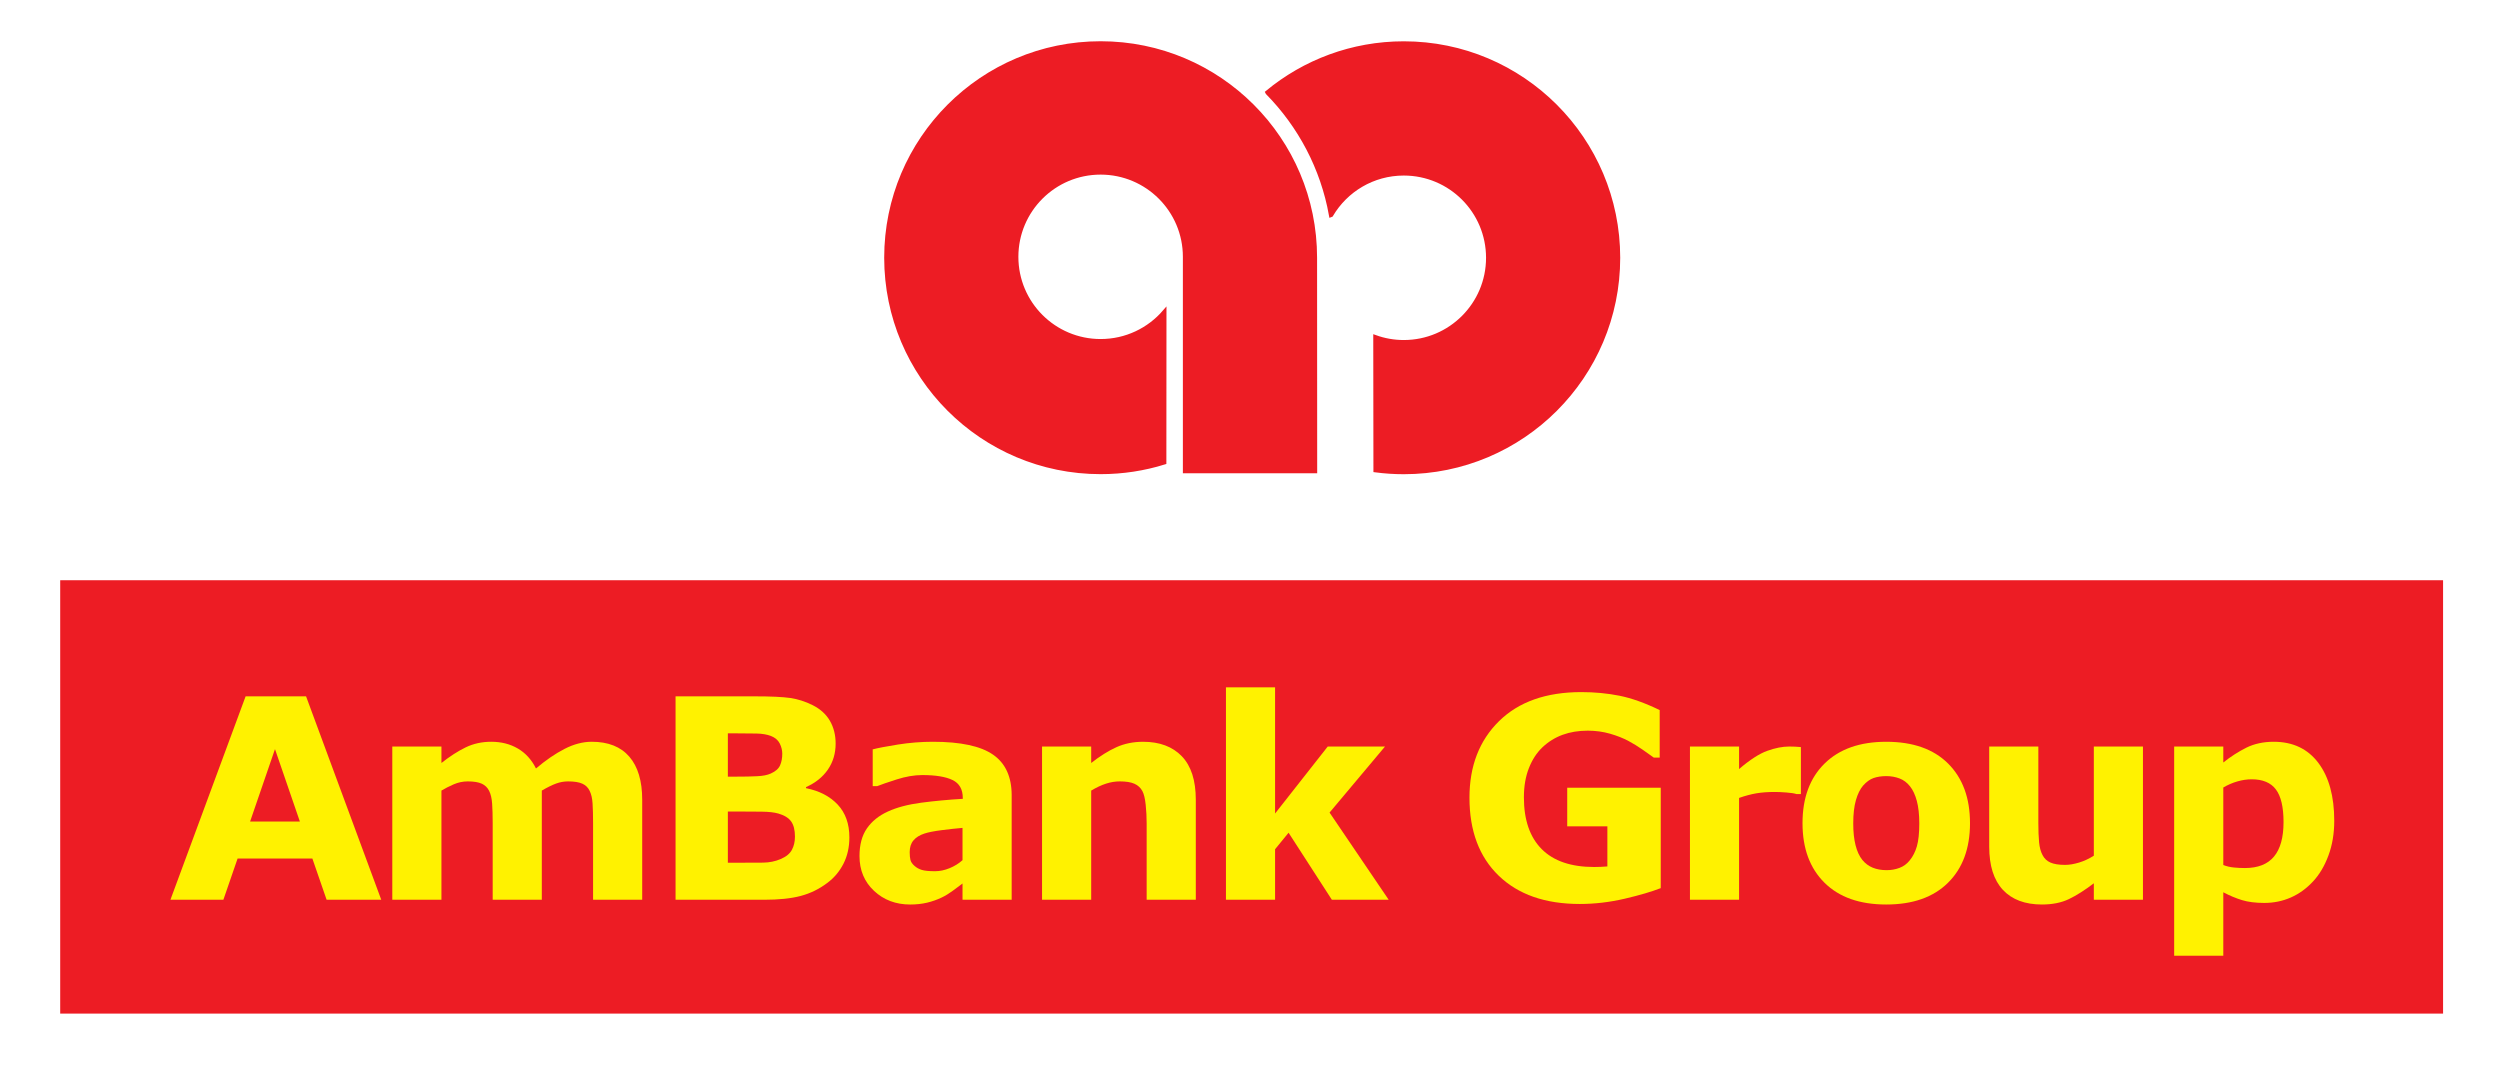
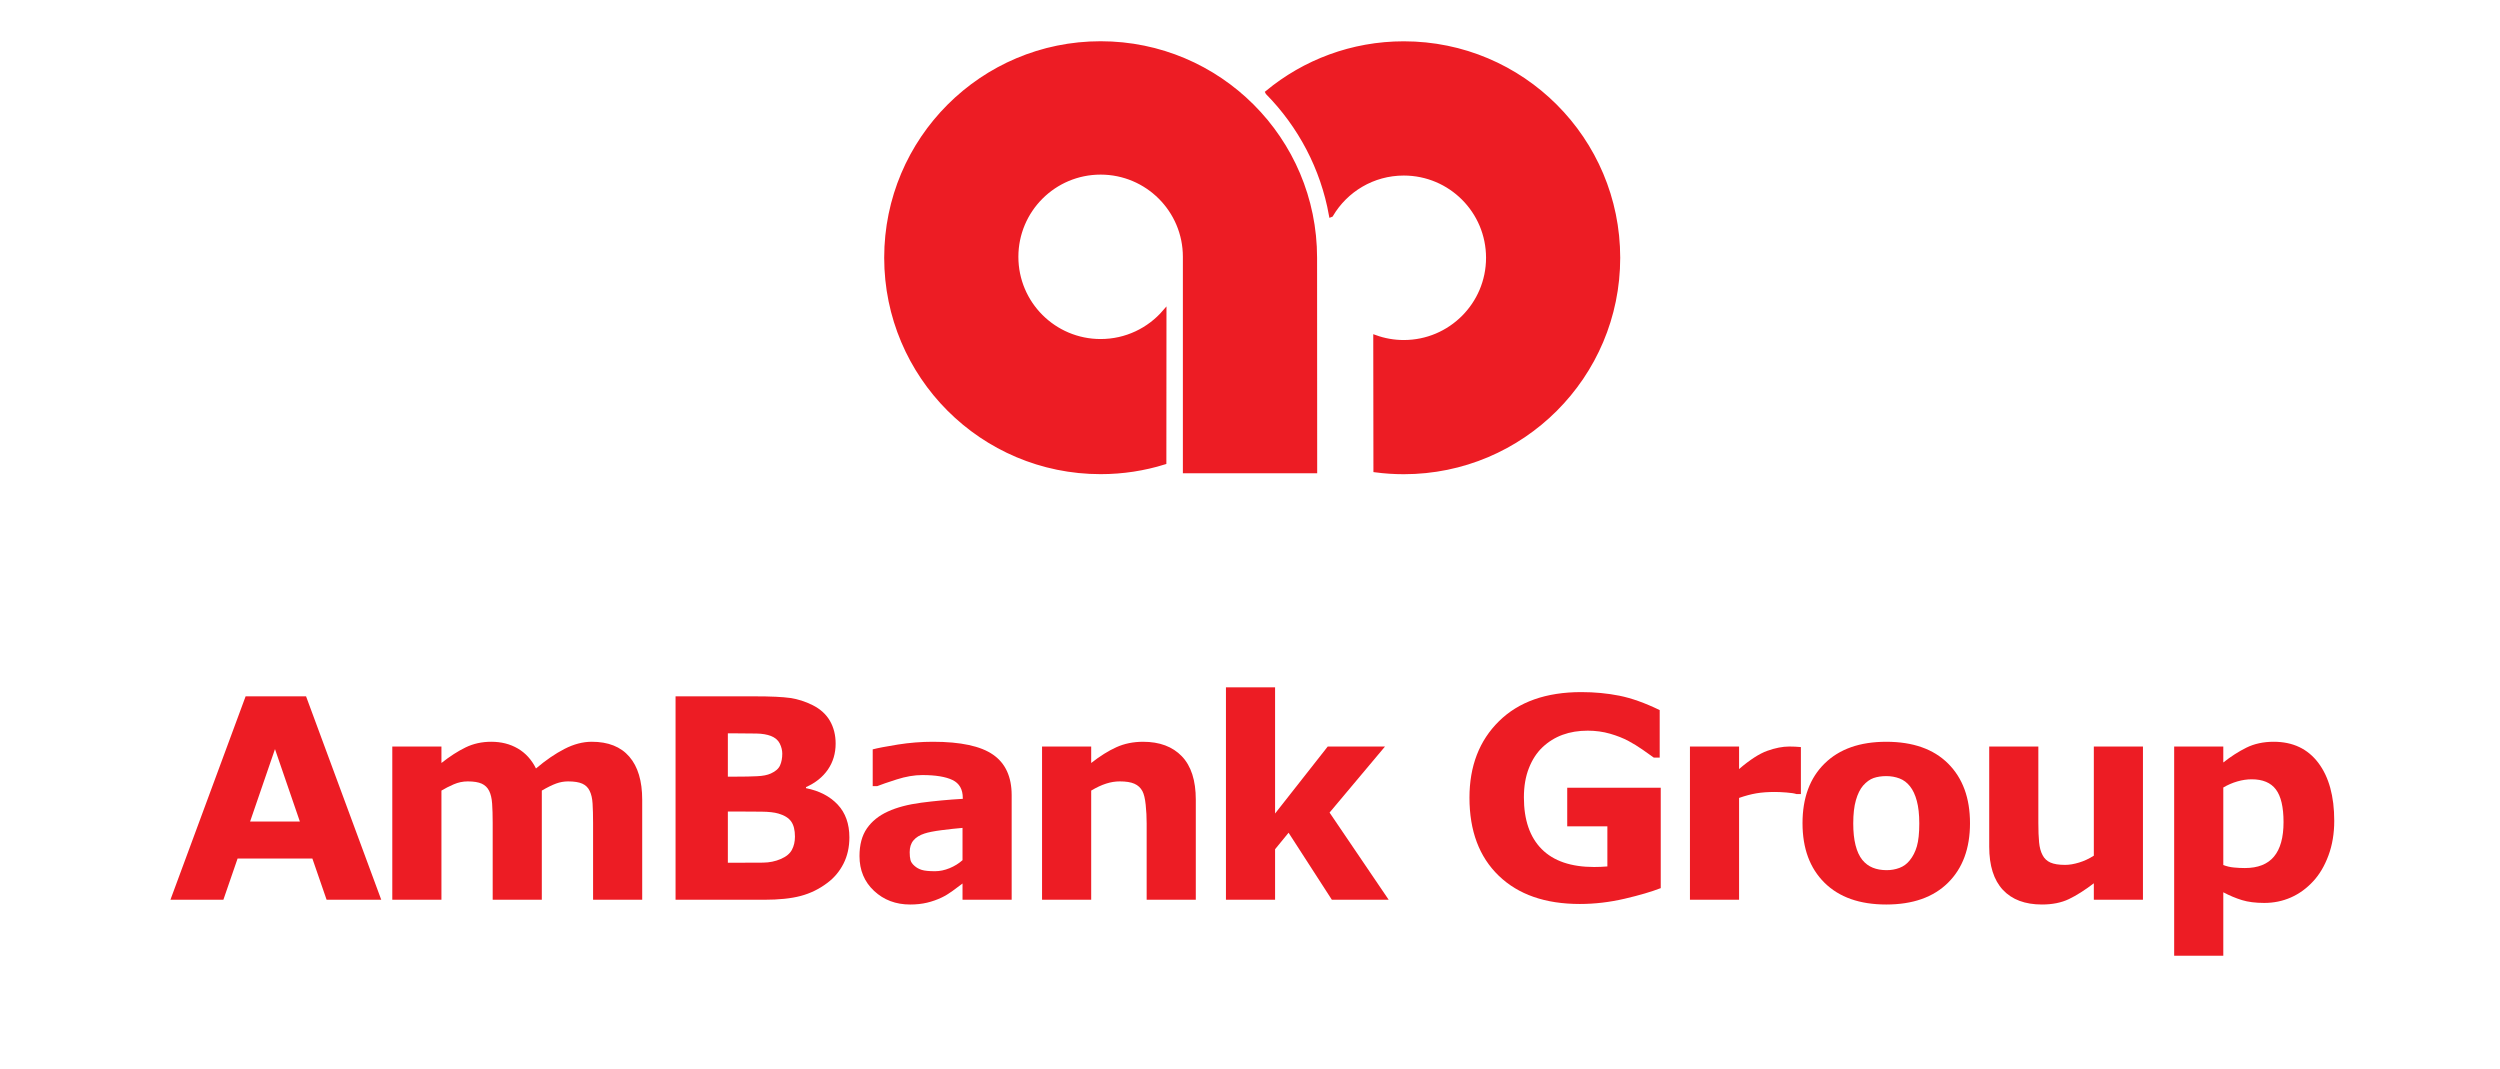
<svg xmlns="http://www.w3.org/2000/svg" version="1.1" width="175.5" height="75" id="svg2" xml:space="preserve">
  <defs id="defs6">
    <clipPath id="clipPath48">
      <path d="m 12.496,12.496 1255.748,0 0,858.898 -1255.748,0 0,-858.898 z" id="path50" />
    </clipPath>
    <clipPath id="clipPath72">
      <path d="m 12.496,12.496 1255.748,0 0,858.898 -1255.748,0 0,-858.898 z" id="path74" />
    </clipPath>
    <clipPath id="clipPath96">
      <path d="m 662.047,656.252 247.369,0 0,-108.134 -247.369,0 0,108.134 z" id="path98" />
    </clipPath>
    <clipPath id="clipPath112">
      <path d="m 724.442,774.924 519.188,0 0,-175.845 -519.188,0 0,175.845 z" id="path114" />
    </clipPath>
    <clipPath id="clipPath128">
      <path d="m 724.386,593.147 536.414,0 0,-135.292 -536.414,0 0,135.292 z" id="path130" />
    </clipPath>
    <clipPath id="clipPath150">
      <path d="m 12.496,12.496 1255.748,0 0,858.898 -1255.748,0 0,-858.898 z" id="path152" />
    </clipPath>
    <clipPath id="clipPath178">
      <path d="m 12.496,12.496 1255.748,0 0,858.898 -1255.748,0 0,-858.898 z" id="path180" />
    </clipPath>
    <clipPath id="clipPath222">
      <path d="m 0,0 1280.74,0 0,883.89 L 0,883.89 0,0 z" id="path224" />
    </clipPath>
  </defs>
  <g transform="matrix(1.25,0,0,-1.25,-828.0738,101.7383)" id="g10">
-     <path d="m 799.662,24.467 -133.822,0 0,24.338 133.822,0 0,-24.338 z" id="path140" style="fill:#ed1c24;fill-opacity:1;fill-rule:nonzero;stroke:none" />
    <g transform="translate(676.5041,35.25213)" id="g142">
-       <path d="M 0,0 1.398,4.069 2.796,0 0,0 z m 3.143,7.033 -3.394,0 -4.223,-11.425 2.974,0 0.798,2.315 4.2,0 0.799,-2.315 3.069,0 -4.223,11.425 z" id="path144" style="fill:#fff200;fill-opacity:1;fill-rule:nonzero;stroke:none" />
+       <path d="M 0,0 1.398,4.069 2.796,0 0,0 z m 3.143,7.033 -3.394,0 -4.223,-11.425 2.974,0 0.798,2.315 4.2,0 0.799,-2.315 3.069,0 -4.223,11.425 z" id="path144" style="fill:#ed1c24;fill-opacity:1;fill-rule:nonzero;stroke:none" />
    </g>
    <g transform="translate(-403.4107,-47.94157)" id="g146">
      <g clip-path="url(#clipPath150)" id="g148">
        <g transform="translate(1096.298,84.9328)" id="g154">
-           <path d="m 0,0 0,-6.131 -2.759,0 0,4.321 c 0,0.421 -0.011,0.779 -0.031,1.074 C -2.81,-0.44 -2.866,-0.2 -2.958,-0.015 -3.05,0.169 -3.189,0.304 -3.375,0.389 -3.562,0.473 -3.823,0.516 -4.16,0.516 -4.43,0.516 -4.694,0.461 -4.949,0.351 -5.204,0.24 -5.434,0.123 -5.637,0 l 0,-6.131 -2.76,0 0,8.606 2.76,0 0,-0.925 c 0.473,0.374 0.926,0.666 1.359,0.876 0.433,0.21 0.912,0.316 1.436,0.316 0.566,0 1.065,-0.127 1.498,-0.381 0.433,-0.254 0.772,-0.627 1.016,-1.119 0.55,0.466 1.085,0.833 1.604,1.099 0.52,0.267 1.029,0.401 1.528,0.401 0.927,0 1.631,-0.28 2.112,-0.839 C 5.397,1.345 5.638,0.54 5.638,-0.51 l 0,-5.621 -2.759,0 0,4.321 c 0,0.426 -0.01,0.785 -0.028,1.079 C 2.834,-0.439 2.779,-0.2 2.687,-0.015 2.6,0.169 2.463,0.304 2.274,0.389 2.085,0.473 1.819,0.516 1.478,0.516 1.248,0.516 1.023,0.476 0.804,0.396 0.585,0.317 0.316,0.185 0,0" id="path156" style="fill:#fff200;fill-opacity:1;fill-rule:nonzero;stroke:none" />
+           <path d="m 0,0 0,-6.131 -2.759,0 0,4.321 c 0,0.421 -0.011,0.779 -0.031,1.074 C -2.81,-0.44 -2.866,-0.2 -2.958,-0.015 -3.05,0.169 -3.189,0.304 -3.375,0.389 -3.562,0.473 -3.823,0.516 -4.16,0.516 -4.43,0.516 -4.694,0.461 -4.949,0.351 -5.204,0.24 -5.434,0.123 -5.637,0 l 0,-6.131 -2.76,0 0,8.606 2.76,0 0,-0.925 c 0.473,0.374 0.926,0.666 1.359,0.876 0.433,0.21 0.912,0.316 1.436,0.316 0.566,0 1.065,-0.127 1.498,-0.381 0.433,-0.254 0.772,-0.627 1.016,-1.119 0.55,0.466 1.085,0.833 1.604,1.099 0.52,0.267 1.029,0.401 1.528,0.401 0.927,0 1.631,-0.28 2.112,-0.839 C 5.397,1.345 5.638,0.54 5.638,-0.51 l 0,-5.621 -2.759,0 0,4.321 c 0,0.426 -0.01,0.785 -0.028,1.079 C 2.834,-0.439 2.779,-0.2 2.687,-0.015 2.6,0.169 2.463,0.304 2.274,0.389 2.085,0.473 1.819,0.516 1.478,0.516 1.248,0.516 1.023,0.476 0.804,0.396 0.585,0.317 0.316,0.185 0,0" id="path156" style="fill:#ed1c24;fill-opacity:1;fill-rule:nonzero;stroke:none" />
        </g>
        <g transform="translate(1109.68,86.3529)" id="g158">
-           <path d="m 0,0 c -0.082,-0.189 -0.255,-0.341 -0.519,-0.46 -0.189,-0.087 -0.447,-0.139 -0.773,-0.153 -0.326,-0.017 -0.72,-0.024 -1.183,-0.024 l -0.459,0 0,2.433 0.275,0 c 0.576,0 1.023,-0.004 1.341,-0.012 C -1,1.777 -0.734,1.731 -0.519,1.649 -0.281,1.556 -0.114,1.415 -0.02,1.225 0.075,1.034 0.122,0.843 0.122,0.653 0.122,0.406 0.082,0.189 0,0 M 3.234,-2.206 C 2.795,-1.74 2.203,-1.433 1.455,-1.284 l 0,0.06 c 0.529,0.235 0.939,0.563 1.229,0.984 0.29,0.423 0.435,0.909 0.435,1.461 0,0.475 -0.106,0.898 -0.317,1.269 C 2.59,2.86 2.267,3.155 1.833,3.375 1.415,3.585 0.993,3.719 0.567,3.781 0.141,3.842 -0.531,3.873 -1.449,3.873 l -4.422,0 0,-11.424 4.98,0 c 0.827,0 1.511,0.071 2.05,0.215 0.538,0.143 1.033,0.384 1.482,0.723 0.389,0.286 0.693,0.646 0.916,1.082 0.222,0.434 0.334,0.929 0.334,1.483 0,0.761 -0.22,1.376 -0.657,1.842 M 0.663,-4.748 c -0.115,-0.215 -0.325,-0.387 -0.63,-0.516 -0.3,-0.13 -0.628,-0.197 -0.984,-0.202 -0.356,-0.005 -0.946,-0.007 -1.769,-0.007 l -0.214,0 0,2.877 0.641,0 c 0.437,0 0.856,-0.002 1.259,-0.008 0.401,-0.004 0.716,-0.04 0.945,-0.108 0.336,-0.098 0.573,-0.247 0.713,-0.446 0.14,-0.199 0.21,-0.482 0.21,-0.849 0,-0.28 -0.057,-0.527 -0.171,-0.741" id="path160" style="fill:#fff200;fill-opacity:1;fill-rule:nonzero;stroke:none" />
+           <path d="m 0,0 c -0.082,-0.189 -0.255,-0.341 -0.519,-0.46 -0.189,-0.087 -0.447,-0.139 -0.773,-0.153 -0.326,-0.017 -0.72,-0.024 -1.183,-0.024 l -0.459,0 0,2.433 0.275,0 c 0.576,0 1.023,-0.004 1.341,-0.012 C -1,1.777 -0.734,1.731 -0.519,1.649 -0.281,1.556 -0.114,1.415 -0.02,1.225 0.075,1.034 0.122,0.843 0.122,0.653 0.122,0.406 0.082,0.189 0,0 M 3.234,-2.206 C 2.795,-1.74 2.203,-1.433 1.455,-1.284 l 0,0.06 c 0.529,0.235 0.939,0.563 1.229,0.984 0.29,0.423 0.435,0.909 0.435,1.461 0,0.475 -0.106,0.898 -0.317,1.269 C 2.59,2.86 2.267,3.155 1.833,3.375 1.415,3.585 0.993,3.719 0.567,3.781 0.141,3.842 -0.531,3.873 -1.449,3.873 l -4.422,0 0,-11.424 4.98,0 c 0.827,0 1.511,0.071 2.05,0.215 0.538,0.143 1.033,0.384 1.482,0.723 0.389,0.286 0.693,0.646 0.916,1.082 0.222,0.434 0.334,0.929 0.334,1.483 0,0.761 -0.22,1.376 -0.657,1.842 M 0.663,-4.748 c -0.115,-0.215 -0.325,-0.387 -0.63,-0.516 -0.3,-0.13 -0.628,-0.197 -0.984,-0.202 -0.356,-0.005 -0.946,-0.007 -1.769,-0.007 l -0.214,0 0,2.877 0.641,0 c 0.437,0 0.856,-0.002 1.259,-0.008 0.401,-0.004 0.716,-0.04 0.945,-0.108 0.336,-0.098 0.573,-0.247 0.713,-0.446 0.14,-0.199 0.21,-0.482 0.21,-0.849 0,-0.28 -0.057,-0.527 -0.171,-0.741" id="path160" style="fill:#ed1c24;fill-opacity:1;fill-rule:nonzero;stroke:none" />
        </g>
        <g transform="translate(1119.198,80.5747)" id="g162">
-           <path d="m 0,0 c -0.276,-0.113 -0.548,-0.17 -0.817,-0.17 -0.337,0 -0.586,0.024 -0.745,0.074 -0.159,0.049 -0.296,0.125 -0.41,0.228 -0.119,0.103 -0.194,0.211 -0.224,0.325 -0.03,0.114 -0.044,0.262 -0.044,0.442 0,0.274 0.07,0.495 0.212,0.662 0.142,0.169 0.347,0.297 0.615,0.384 0.218,0.073 0.539,0.135 0.962,0.19 0.422,0.054 0.815,0.097 1.178,0.128 l 0,-1.813 C 0.518,0.264 0.276,0.113 0,0 m 0.727,-1.773 2.76,0 0,5.869 C 3.487,5.131 3.139,5.89 2.445,6.373 1.751,6.858 0.623,7.1 -0.938,7.1 -1.595,7.1 -2.249,7.047 -2.902,6.944 -3.556,6.839 -4.028,6.749 -4.317,6.673 l 0,-2.066 0.25,0 c 0.221,0.088 0.588,0.215 1.098,0.378 0.51,0.163 0.989,0.245 1.439,0.245 0.747,0 1.313,-0.093 1.697,-0.279 C 0.551,4.765 0.742,4.429 0.742,3.942 l 0,-0.047 C -0.061,3.849 -0.836,3.776 -1.583,3.679 -2.33,3.58 -2.957,3.416 -3.461,3.184 -3.971,2.953 -4.365,2.635 -4.643,2.234 -4.921,1.832 -5.059,1.314 -5.059,0.681 c 0,-0.794 0.272,-1.445 0.818,-1.956 0.545,-0.509 1.221,-0.765 2.029,-0.765 0.344,0 0.66,0.035 0.947,0.103 0.288,0.069 0.565,0.166 0.833,0.295 0.192,0.091 0.396,0.217 0.613,0.375 0.217,0.159 0.399,0.294 0.546,0.407 l 0,-0.913 z" id="path164" style="fill:#fff200;fill-opacity:1;fill-rule:nonzero;stroke:none" />
+           <path d="m 0,0 c -0.276,-0.113 -0.548,-0.17 -0.817,-0.17 -0.337,0 -0.586,0.024 -0.745,0.074 -0.159,0.049 -0.296,0.125 -0.41,0.228 -0.119,0.103 -0.194,0.211 -0.224,0.325 -0.03,0.114 -0.044,0.262 -0.044,0.442 0,0.274 0.07,0.495 0.212,0.662 0.142,0.169 0.347,0.297 0.615,0.384 0.218,0.073 0.539,0.135 0.962,0.19 0.422,0.054 0.815,0.097 1.178,0.128 l 0,-1.813 C 0.518,0.264 0.276,0.113 0,0 m 0.727,-1.773 2.76,0 0,5.869 C 3.487,5.131 3.139,5.89 2.445,6.373 1.751,6.858 0.623,7.1 -0.938,7.1 -1.595,7.1 -2.249,7.047 -2.902,6.944 -3.556,6.839 -4.028,6.749 -4.317,6.673 l 0,-2.066 0.25,0 c 0.221,0.088 0.588,0.215 1.098,0.378 0.51,0.163 0.989,0.245 1.439,0.245 0.747,0 1.313,-0.093 1.697,-0.279 C 0.551,4.765 0.742,4.429 0.742,3.942 l 0,-0.047 C -0.061,3.849 -0.836,3.776 -1.583,3.679 -2.33,3.58 -2.957,3.416 -3.461,3.184 -3.971,2.953 -4.365,2.635 -4.643,2.234 -4.921,1.832 -5.059,1.314 -5.059,0.681 c 0,-0.794 0.272,-1.445 0.818,-1.956 0.545,-0.509 1.221,-0.765 2.029,-0.765 0.344,0 0.66,0.035 0.947,0.103 0.288,0.069 0.565,0.166 0.833,0.295 0.192,0.091 0.396,0.217 0.613,0.375 0.217,0.159 0.399,0.294 0.546,0.407 l 0,-0.913 z" id="path164" style="fill:#ed1c24;fill-opacity:1;fill-rule:nonzero;stroke:none" />
        </g>
        <g transform="translate(1133.026,78.8021)" id="g166">
-           <path d="m 0,0 -2.76,0 0,4.29 c 0,0.349 -0.017,0.696 -0.054,1.043 C -2.85,5.68 -2.911,5.936 -2.998,6.1 -3.1,6.29 -3.25,6.428 -3.447,6.515 -3.644,6.603 -3.919,6.647 -4.272,6.647 -4.523,6.647 -4.777,6.606 -5.035,6.523 -5.293,6.441 -5.574,6.31 -5.875,6.131 l 0,-6.131 -2.76,0 0,8.605 2.76,0 0,-0.925 c 0.489,0.385 0.959,0.68 1.411,0.885 0.452,0.205 0.953,0.307 1.504,0.307 0.928,0 1.653,-0.271 2.176,-0.815 C -0.262,7.514 0,6.702 0,5.62 L 0,0 z" id="path168" style="fill:#fff200;fill-opacity:1;fill-rule:nonzero;stroke:none" />
+           <path d="m 0,0 -2.76,0 0,4.29 c 0,0.349 -0.017,0.696 -0.054,1.043 C -2.85,5.68 -2.911,5.936 -2.998,6.1 -3.1,6.29 -3.25,6.428 -3.447,6.515 -3.644,6.603 -3.919,6.647 -4.272,6.647 -4.523,6.647 -4.777,6.606 -5.035,6.523 -5.293,6.441 -5.574,6.31 -5.875,6.131 l 0,-6.131 -2.76,0 0,8.605 2.76,0 0,-0.925 c 0.489,0.385 0.959,0.68 1.411,0.885 0.452,0.205 0.953,0.307 1.504,0.307 0.928,0 1.653,-0.271 2.176,-0.815 C -0.262,7.514 0,6.702 0,5.62 L 0,0 z" id="path168" style="fill:#ed1c24;fill-opacity:1;fill-rule:nonzero;stroke:none" />
        </g>
      </g>
    </g>
    <g transform="translate(740.4473,30.86053)" id="g170">
-       <path d="M 0,0 -3.191,0 -5.622,3.764 -6.38,2.837 -6.38,0 l -2.759,0 0,11.929 2.759,0 0,-7.086 2.957,3.762 3.216,0 L -3.32,4.896 0,0 z" id="path172" style="fill:#fff200;fill-opacity:1;fill-rule:nonzero;stroke:none" />
+       <path d="M 0,0 -3.191,0 -5.622,3.764 -6.38,2.837 -6.38,0 l -2.759,0 0,11.929 2.759,0 0,-7.086 2.957,3.762 3.216,0 L -3.32,4.896 0,0 z" id="path172" style="fill:#ed1c24;fill-opacity:1;fill-rule:nonzero;stroke:none" />
    </g>
    <g transform="translate(-403.4107,-47.94157)" id="g174">
      <g clip-path="url(#clipPath178)" id="g176">
        <g transform="translate(1159.137,79.4548)" id="g182">
-           <path d="M 0,0 C -0.51,-0.199 -1.186,-0.398 -2.027,-0.595 -2.87,-0.791 -3.708,-0.89 -4.544,-0.89 c -1.939,0 -3.456,0.528 -4.553,1.586 -1.097,1.057 -1.645,2.519 -1.645,4.382 0,1.778 0.553,3.21 1.659,4.298 1.105,1.088 2.646,1.633 4.622,1.633 0.749,0 1.462,-0.068 2.14,-0.203 0.678,-0.136 1.431,-0.404 2.262,-0.807 l 0,-2.67 -0.329,0 C -0.53,7.434 -0.739,7.582 -1.014,7.773 -1.289,7.964 -1.553,8.126 -1.807,8.261 -2.102,8.42 -2.448,8.557 -2.842,8.671 -3.236,8.785 -3.655,8.843 -4.098,8.843 -4.617,8.843 -5.088,8.766 -5.509,8.612 -5.932,8.458 -6.312,8.223 -6.647,7.906 -6.968,7.599 -7.221,7.209 -7.406,6.735 -7.593,6.261 -7.685,5.715 -7.685,5.095 c 0,-1.264 0.333,-2.232 0.998,-2.902 0.666,-0.67 1.649,-1.006 2.95,-1.006 0.112,0 0.236,0.002 0.37,0.008 0.134,0.005 0.258,0.012 0.37,0.023 l 0,2.254 -2.255,0 0,2.166 L 0,5.638 0,0 z" id="path184" style="fill:#fff200;fill-opacity:1;fill-rule:nonzero;stroke:none" />
+           <path d="M 0,0 C -0.51,-0.199 -1.186,-0.398 -2.027,-0.595 -2.87,-0.791 -3.708,-0.89 -4.544,-0.89 c -1.939,0 -3.456,0.528 -4.553,1.586 -1.097,1.057 -1.645,2.519 -1.645,4.382 0,1.778 0.553,3.21 1.659,4.298 1.105,1.088 2.646,1.633 4.622,1.633 0.749,0 1.462,-0.068 2.14,-0.203 0.678,-0.136 1.431,-0.404 2.262,-0.807 l 0,-2.67 -0.329,0 C -0.53,7.434 -0.739,7.582 -1.014,7.773 -1.289,7.964 -1.553,8.126 -1.807,8.261 -2.102,8.42 -2.448,8.557 -2.842,8.671 -3.236,8.785 -3.655,8.843 -4.098,8.843 -4.617,8.843 -5.088,8.766 -5.509,8.612 -5.932,8.458 -6.312,8.223 -6.647,7.906 -6.968,7.599 -7.221,7.209 -7.406,6.735 -7.593,6.261 -7.685,5.715 -7.685,5.095 c 0,-1.264 0.333,-2.232 0.998,-2.902 0.666,-0.67 1.649,-1.006 2.95,-1.006 0.112,0 0.236,0.002 0.37,0.008 0.134,0.005 0.258,0.012 0.37,0.023 l 0,2.254 -2.255,0 0,2.166 L 0,5.638 0,0 z" id="path184" style="fill:#ed1c24;fill-opacity:1;fill-rule:nonzero;stroke:none" />
        </g>
        <g transform="translate(1167.008,84.7365)" id="g186">
-           <path d="m 0,0 -0.245,0 c -0.117,0.04 -0.306,0.07 -0.565,0.089 -0.261,0.02 -0.477,0.03 -0.65,0.03 -0.393,0 -0.74,-0.025 -1.041,-0.076 -0.301,-0.052 -0.624,-0.137 -0.971,-0.259 l 0,-5.718 -2.759,0 0,8.605 2.759,0 0,-1.265 c 0.607,0.521 1.134,0.862 1.583,1.023 0.449,0.161 0.861,0.242 1.239,0.242 0.096,0 0.206,-0.003 0.328,-0.008 C -0.199,2.657 -0.092,2.65 0,2.64 L 0,0 z" id="path188" style="fill:#fff200;fill-opacity:1;fill-rule:nonzero;stroke:none" />
+           <path d="m 0,0 -0.245,0 c -0.117,0.04 -0.306,0.07 -0.565,0.089 -0.261,0.02 -0.477,0.03 -0.65,0.03 -0.393,0 -0.74,-0.025 -1.041,-0.076 -0.301,-0.052 -0.624,-0.137 -0.971,-0.259 l 0,-5.718 -2.759,0 0,8.605 2.759,0 0,-1.265 c 0.607,0.521 1.134,0.862 1.583,1.023 0.449,0.161 0.861,0.242 1.239,0.242 0.096,0 0.206,-0.003 0.328,-0.008 C -0.199,2.657 -0.092,2.65 0,2.64 L 0,0 z" id="path188" style="fill:#ed1c24;fill-opacity:1;fill-rule:nonzero;stroke:none" />
        </g>
        <g transform="translate(1172.541,80.5901)" id="g190">
-           <path d="m 0,0 c -0.227,-0.085 -0.465,-0.126 -0.716,-0.126 -0.292,0 -0.552,0.046 -0.778,0.137 -0.228,0.092 -0.424,0.237 -0.587,0.436 -0.169,0.209 -0.296,0.485 -0.383,0.829 -0.087,0.344 -0.129,0.751 -0.129,1.22 0,0.525 0.049,0.96 0.149,1.306 0.099,0.347 0.233,0.62 0.402,0.819 0.189,0.213 0.387,0.356 0.594,0.428 0.207,0.07 0.443,0.107 0.709,0.107 0.265,0 0.513,-0.044 0.743,-0.131 C 0.234,4.939 0.43,4.791 0.595,4.582 0.758,4.378 0.886,4.105 0.977,3.764 1.069,3.423 1.116,3 1.116,2.496 1.116,1.951 1.07,1.523 0.981,1.215 0.892,0.906 0.758,0.643 0.579,0.424 0.42,0.225 0.228,0.084 0,0 M 2.736,5.859 C 1.918,6.675 0.76,7.084 -0.739,7.084 c -1.479,0 -2.633,-0.406 -3.46,-1.218 -0.829,-0.812 -1.243,-1.93 -1.243,-3.355 0,-1.415 0.412,-2.53 1.235,-3.344 0.823,-0.815 1.979,-1.222 3.468,-1.222 1.489,0 2.645,0.407 3.468,1.222 0.824,0.814 1.235,1.929 1.235,3.344 0,1.414 -0.409,2.531 -1.228,3.348" id="path192" style="fill:#fff200;fill-opacity:1;fill-rule:nonzero;stroke:none" />
+           <path d="m 0,0 c -0.227,-0.085 -0.465,-0.126 -0.716,-0.126 -0.292,0 -0.552,0.046 -0.778,0.137 -0.228,0.092 -0.424,0.237 -0.587,0.436 -0.169,0.209 -0.296,0.485 -0.383,0.829 -0.087,0.344 -0.129,0.751 -0.129,1.22 0,0.525 0.049,0.96 0.149,1.306 0.099,0.347 0.233,0.62 0.402,0.819 0.189,0.213 0.387,0.356 0.594,0.428 0.207,0.07 0.443,0.107 0.709,0.107 0.265,0 0.513,-0.044 0.743,-0.131 C 0.234,4.939 0.43,4.791 0.595,4.582 0.758,4.378 0.886,4.105 0.977,3.764 1.069,3.423 1.116,3 1.116,2.496 1.116,1.951 1.07,1.523 0.981,1.215 0.892,0.906 0.758,0.643 0.579,0.424 0.42,0.225 0.228,0.084 0,0 M 2.736,5.859 C 1.918,6.675 0.76,7.084 -0.739,7.084 c -1.479,0 -2.633,-0.406 -3.46,-1.218 -0.829,-0.812 -1.243,-1.93 -1.243,-3.355 0,-1.415 0.412,-2.53 1.235,-3.344 0.823,-0.815 1.979,-1.222 3.468,-1.222 1.489,0 2.645,0.407 3.468,1.222 0.824,0.814 1.235,1.929 1.235,3.344 0,1.414 -0.409,2.531 -1.228,3.348" id="path192" style="fill:#ed1c24;fill-opacity:1;fill-rule:nonzero;stroke:none" />
        </g>
        <g transform="translate(1186.218,78.8021)" id="g194">
-           <path d="m 0,0 -2.759,0 0,0.925 c -0.51,-0.39 -0.977,-0.686 -1.4,-0.888 -0.423,-0.203 -0.929,-0.304 -1.515,-0.304 -0.948,0 -1.679,0.274 -2.192,0.822 -0.512,0.549 -0.768,1.359 -0.768,2.43 l 0,5.62 2.759,0 0,-4.29 c 0,-0.437 0.014,-0.8 0.042,-1.09 0.028,-0.29 0.093,-0.53 0.196,-0.72 0.097,-0.19 0.245,-0.329 0.441,-0.416 0.197,-0.087 0.472,-0.131 0.825,-0.131 0.236,0 0.496,0.044 0.783,0.131 0.286,0.087 0.562,0.216 0.829,0.386 l 0,6.13 L 0,8.605 0,0 z" id="path196" style="fill:#fff200;fill-opacity:1;fill-rule:nonzero;stroke:none" />
+           <path d="m 0,0 -2.759,0 0,0.925 c -0.51,-0.39 -0.977,-0.686 -1.4,-0.888 -0.423,-0.203 -0.929,-0.304 -1.515,-0.304 -0.948,0 -1.679,0.274 -2.192,0.822 -0.512,0.549 -0.768,1.359 -0.768,2.43 l 0,5.62 2.759,0 0,-4.29 c 0,-0.437 0.014,-0.8 0.042,-1.09 0.028,-0.29 0.093,-0.53 0.196,-0.72 0.097,-0.19 0.245,-0.329 0.441,-0.416 0.197,-0.087 0.472,-0.131 0.825,-0.131 0.236,0 0.496,0.044 0.783,0.131 0.286,0.087 0.562,0.216 0.829,0.386 l 0,6.13 L 0,8.605 0,0 z" id="path196" style="fill:#ed1c24;fill-opacity:1;fill-rule:nonzero;stroke:none" />
        </g>
        <g transform="translate(1193.576,81.2256)" id="g198">
-           <path d="m 0,0 c -0.358,-0.429 -0.903,-0.643 -1.634,-0.643 -0.205,0 -0.412,0.01 -0.621,0.031 -0.21,0.02 -0.407,0.067 -0.591,0.139 l 0,4.353 c 0.251,0.148 0.514,0.263 0.79,0.342 0.276,0.08 0.545,0.119 0.806,0.119 0.618,0 1.071,-0.189 1.357,-0.569 C 0.394,3.392 0.537,2.78 0.537,1.938 0.537,1.075 0.358,0.429 0,0 M 2.491,5.264 C 1.895,6.054 1.06,6.449 -0.014,6.449 -0.593,6.449 -1.103,6.338 -1.546,6.12 -1.988,5.9 -2.422,5.622 -2.846,5.285 l 0,0.897 -2.759,0 0,-11.75 2.759,0 0,3.564 c 0.358,-0.189 0.709,-0.335 1.051,-0.44 0.343,-0.105 0.76,-0.158 1.252,-0.158 0.532,0 1.031,0.103 1.496,0.308 0.465,0.206 0.882,0.508 1.25,0.909 0.353,0.379 0.639,0.861 0.856,1.447 0.217,0.584 0.326,1.233 0.326,1.946 0,1.38 -0.298,2.465 -0.894,3.256" id="path200" style="fill:#fff200;fill-opacity:1;fill-rule:nonzero;stroke:none" />
+           <path d="m 0,0 c -0.358,-0.429 -0.903,-0.643 -1.634,-0.643 -0.205,0 -0.412,0.01 -0.621,0.031 -0.21,0.02 -0.407,0.067 -0.591,0.139 l 0,4.353 c 0.251,0.148 0.514,0.263 0.79,0.342 0.276,0.08 0.545,0.119 0.806,0.119 0.618,0 1.071,-0.189 1.357,-0.569 C 0.394,3.392 0.537,2.78 0.537,1.938 0.537,1.075 0.358,0.429 0,0 M 2.491,5.264 C 1.895,6.054 1.06,6.449 -0.014,6.449 -0.593,6.449 -1.103,6.338 -1.546,6.12 -1.988,5.9 -2.422,5.622 -2.846,5.285 l 0,0.897 -2.759,0 0,-11.75 2.759,0 0,3.564 c 0.358,-0.189 0.709,-0.335 1.051,-0.44 0.343,-0.105 0.76,-0.158 1.252,-0.158 0.532,0 1.031,0.103 1.496,0.308 0.465,0.206 0.882,0.508 1.25,0.909 0.353,0.379 0.639,0.861 0.856,1.447 0.217,0.584 0.326,1.233 0.326,1.946 0,1.38 -0.298,2.465 -0.894,3.256" id="path200" style="fill:#ed1c24;fill-opacity:1;fill-rule:nonzero;stroke:none" />
        </g>
        <g transform="translate(1131.269,111.827)" id="g202">
          <path d="m 0,0 c -0.87,-1.008 -2.152,-1.645 -3.589,-1.645 -2.612,0 -4.728,2.115 -4.728,4.727 0,2.611 2.116,4.727 4.728,4.727 2.612,0 4.73,-2.116 4.73,-4.727 l 0,-12.044 7.323,0 -0.006,11.994 c 0,6.655 -5.393,12.047 -12.047,12.047 -6.651,0 -12.044,-5.392 -12.044,-12.047 0,-6.653 5.393,-12.045 12.044,-12.045 1.247,0 2.451,0.189 3.583,0.543 L 0,0 z" id="path204" style="fill:#ed1c24;fill-opacity:1;fill-rule:nonzero;stroke:none" />
        </g>
        <g transform="translate(1131.269,111.827)" id="g206">
          <path d="m 0,0 c -0.87,-1.008 -2.152,-1.645 -3.589,-1.645 -2.612,0 -4.728,2.115 -4.728,4.727 0,2.611 2.116,4.727 4.728,4.727 2.612,0 4.73,-2.116 4.73,-4.727 l 0,-12.044 7.323,0 -0.006,11.994 c 0,6.655 -5.393,12.047 -12.047,12.047 -6.651,0 -12.044,-5.392 -12.044,-12.047 0,-6.653 5.393,-12.045 12.044,-12.045 1.247,0 2.451,0.189 3.583,0.543 L 0,0 z" id="path208" style="fill:none;stroke:#ed1c24;stroke-width:0.22;stroke-linecap:butt;stroke-linejoin:miter;stroke-miterlimit:4;stroke-opacity:1;stroke-dasharray:none" />
        </g>
        <g transform="translate(1143.111,102.9154)" id="g210">
          <path d="m 0,0 c 0.522,-0.069 1.057,-0.105 1.595,-0.105 6.653,0 12.045,5.393 12.045,12.044 0,6.654 -5.392,12.048 -12.045,12.048 -2.909,0 -5.583,-1.035 -7.667,-2.756 l 0.014,-0.027 c 1.814,-1.844 3.086,-4.22 3.561,-6.871 l 0.018,0.007 c 0.823,1.396 2.34,2.328 4.074,2.328 2.614,0 4.73,-2.116 4.73,-4.729 0,-2.608 -2.116,-4.728 -4.73,-4.728 -0.561,0 -1.1,0.099 -1.604,0.281 L 0,0 z" id="path212" style="fill:#ed1c24;fill-opacity:1;fill-rule:nonzero;stroke:none" />
        </g>
        <g transform="translate(1143.111,102.9154)" id="g214">
          <path d="m 0,0 c 0.522,-0.069 1.057,-0.105 1.595,-0.105 6.653,0 12.045,5.393 12.045,12.044 0,6.654 -5.392,12.048 -12.045,12.048 -2.909,0 -5.583,-1.035 -7.667,-2.756 l 0.014,-0.027 c 1.814,-1.844 3.086,-4.22 3.561,-6.871 l 0.018,0.007 c 0.823,1.396 2.34,2.328 4.074,2.328 2.614,0 4.73,-2.116 4.73,-4.729 0,-2.608 -2.116,-4.728 -4.73,-4.728 -0.561,0 -1.1,0.099 -1.604,0.281 L 0,0 z" id="path216" style="fill:none;stroke:#ed1c24;stroke-width:0.22;stroke-linecap:butt;stroke-linejoin:miter;stroke-miterlimit:4;stroke-opacity:1;stroke-dasharray:none" />
        </g>
      </g>
    </g>
  </g>
</svg>
